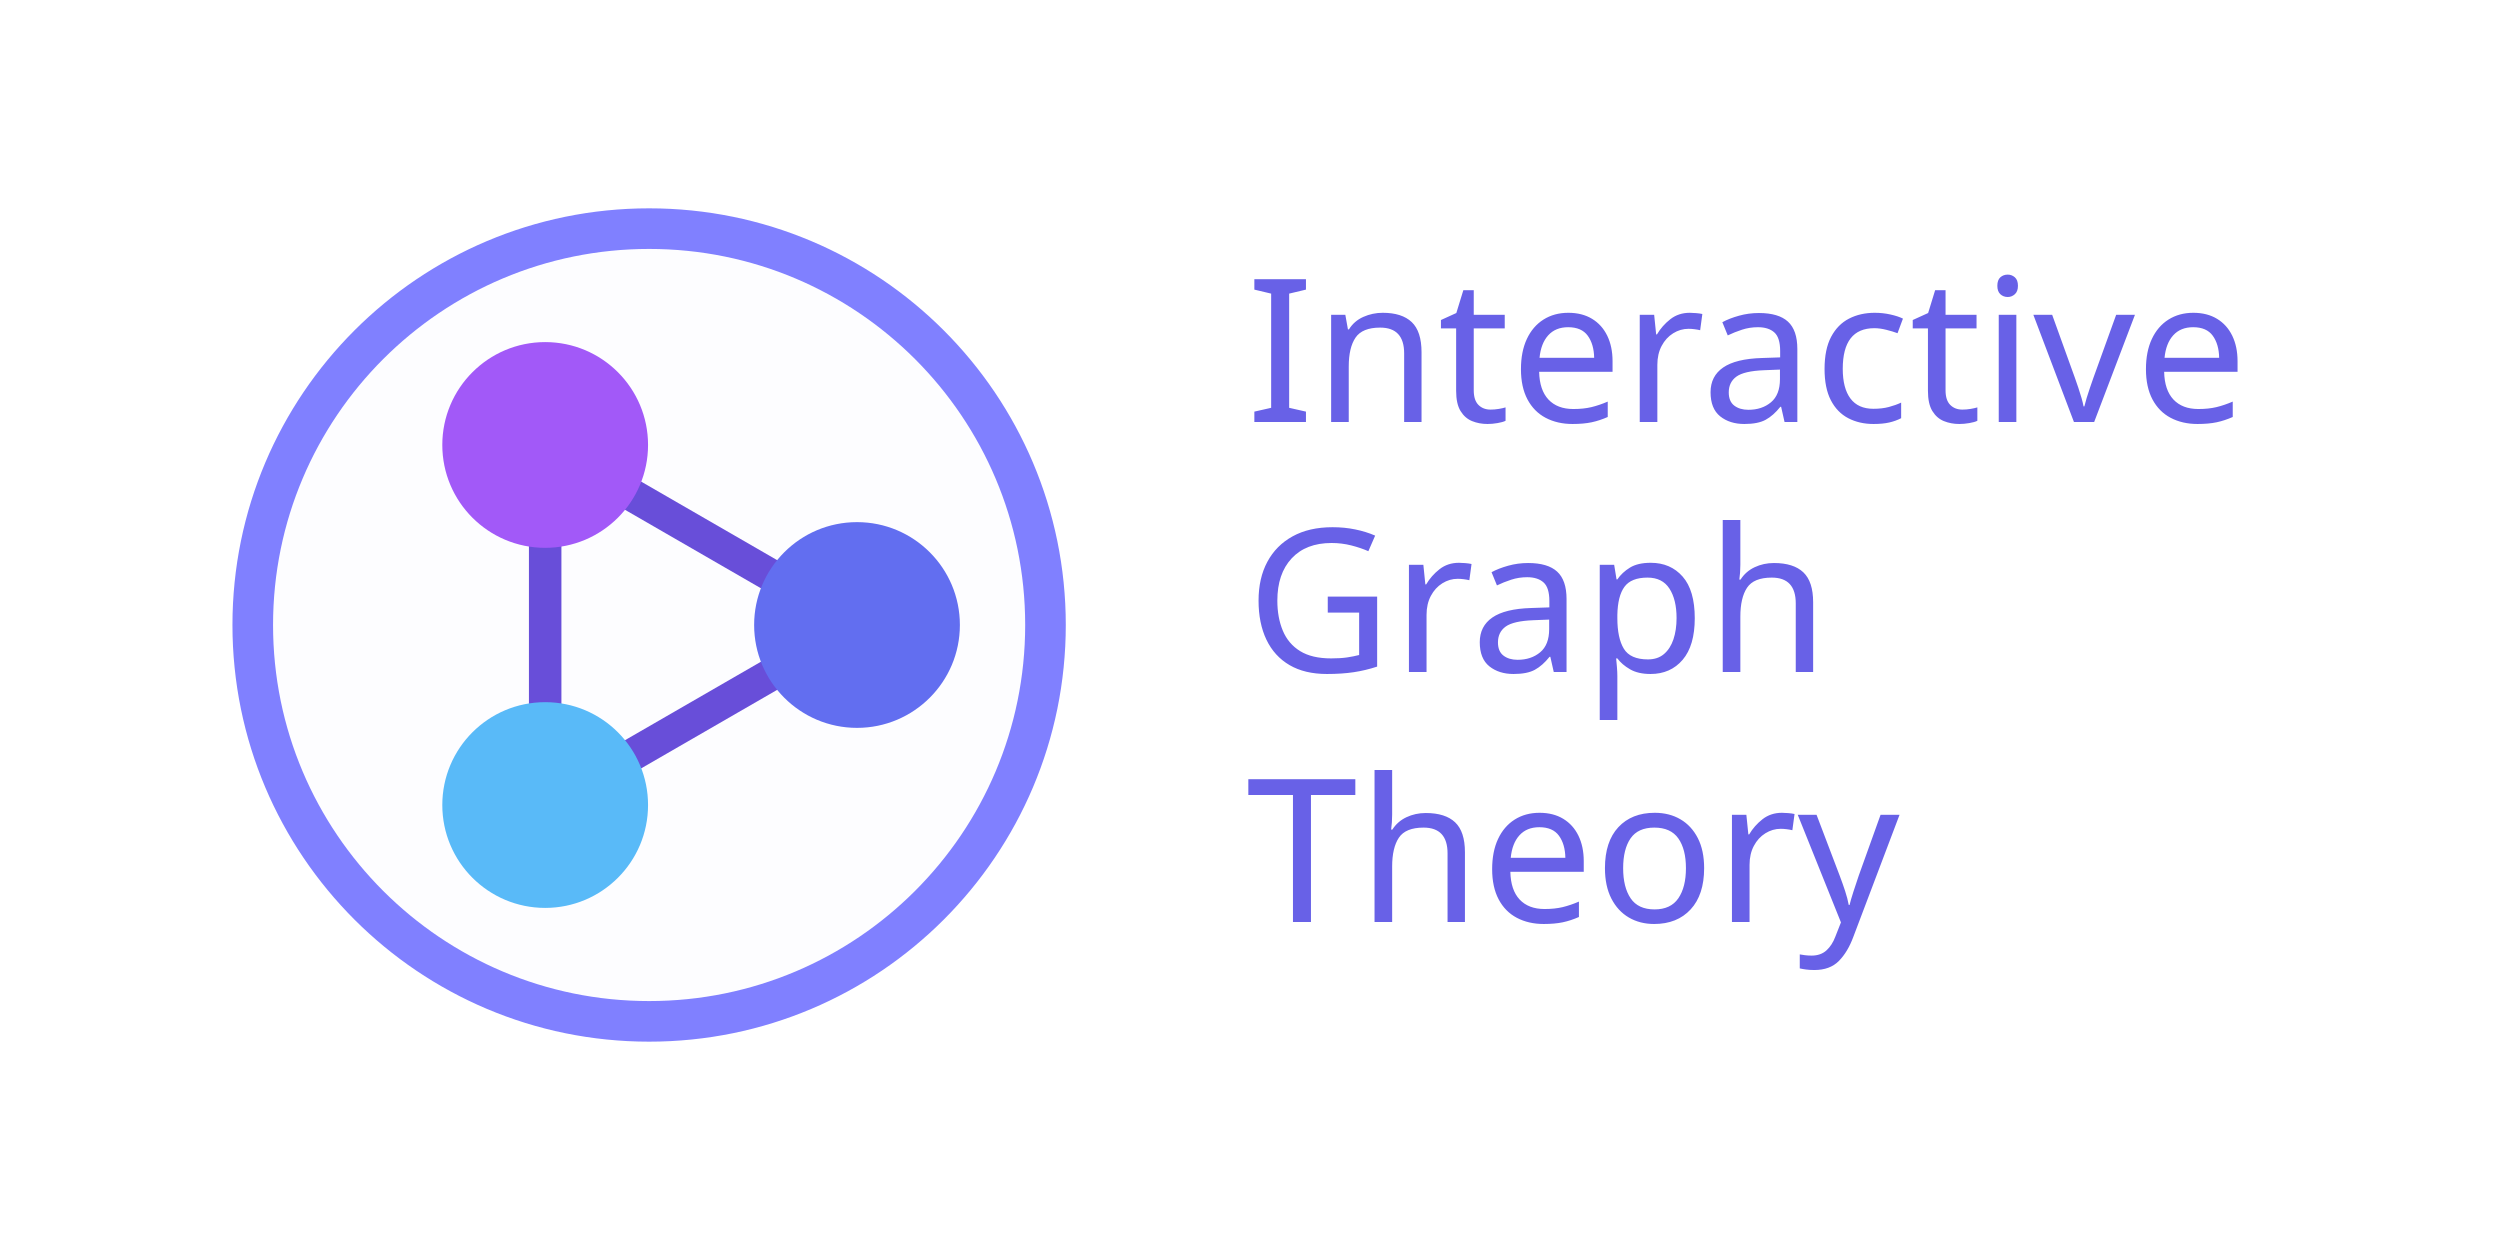
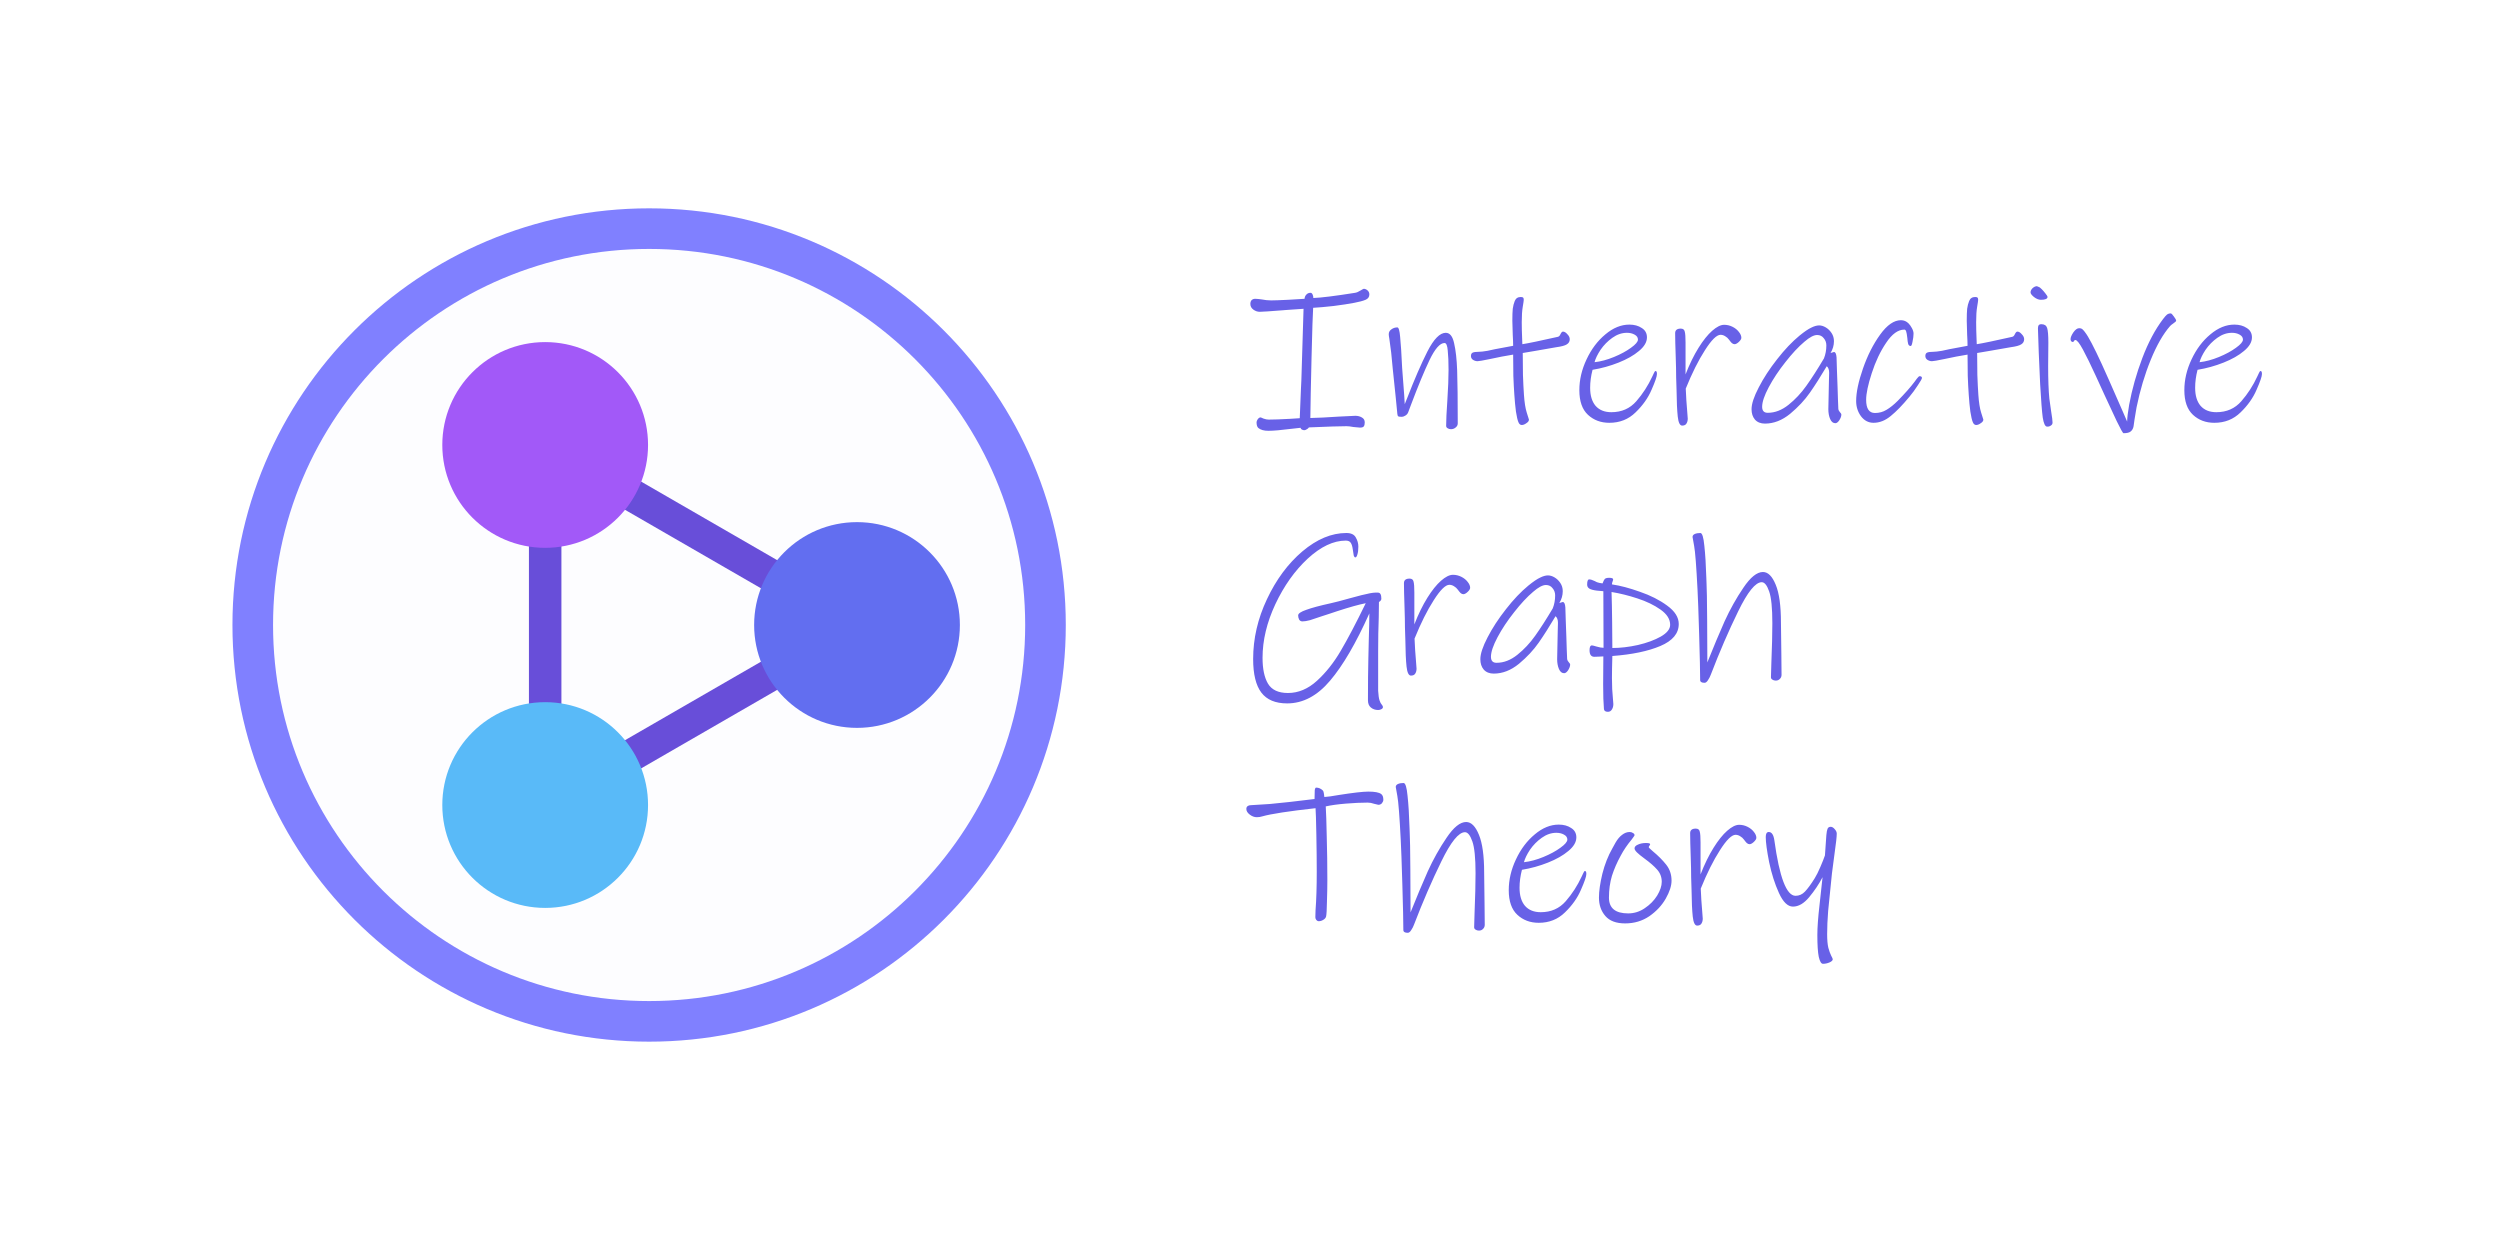
- <svg xmlns="http://www.w3.org/2000/svg" width="1200" height="600" viewBox="0 0 1200 600" version="1.1" id="svg8">
-   <defs id="defs2">
-     <rect x="584.146" y="324.39" width="280.488" height="42.683" id="rect21621" />
-     <rect x="586.585" y="74.39" width="585.366" height="507.317" id="rect9903" />
-     <linearGradient id="linearGradient4625">
-       <stop style="stop-color:#000000;stop-opacity:0.045" offset="0" id="stop4621" />
-       <stop style="stop-color:#ff8400;stop-opacity:1" offset="1" id="stop4623" />
-     </linearGradient>
-   </defs>
-   <g id="layer1" transform="translate(0,-161.5333)">
-     <g id="g36119" transform="matrix(0.7795847,0,0,0.7795847,66.00868,90.03534)">
-       <circle id="path4523" cx="315" cy="476.533" style="fill:#fdfdff;fill-opacity:1;stroke:#8080ff;stroke-width:25;stroke-linecap:round;stroke-linejoin:round;stroke-miterlimit:4;stroke-dasharray:none;stroke-opacity:1" r="244.047" />
-       <path style="fill:none;stroke:#684ed9;stroke-width:20;stroke-linecap:round;stroke-linejoin:round;stroke-miterlimit:4;stroke-dasharray:none;stroke-opacity:1" d="m 251,365.682 192,110.851 -192,110.851 z" id="path4531" />
-       <circle style="fill:#59baf8;fill-opacity:1;stroke:none;stroke-width:7.5;stroke-miterlimit:4;stroke-dasharray:none;stroke-opacity:1" id="path4525" cx="251" cy="587.384" r="63.34" />
-       <circle r="63.34" cy="365.682" cx="251" id="circle4527" style="fill:#a259f8;fill-opacity:1;stroke:none;stroke-width:7.5;stroke-miterlimit:4;stroke-dasharray:none;stroke-opacity:1" />
-       <circle style="fill:#626ef0;fill-opacity:1;stroke:none;stroke-width:7.5;stroke-miterlimit:4;stroke-dasharray:none;stroke-opacity:1" id="circle4529" cx="443" cy="476.533" r="63.34" />
+ <svg xmlns="http://www.w3.org/2000/svg" version="1.1" viewBox="0 0 1200 600">
+   <g transform="translate(0,-161.5333)">
+     <g transform="matrix(.7795847 0 0 .7795847 66.00868 90.03534)">
+       <circle cx="315" cy="476.533" r="244.047" fill="#fdfdff" stroke="#8080ff" stroke-linecap="round" stroke-linejoin="round" stroke-width="25" />
+       <path d="m251 365.682 192 110.851-192 110.851z" fill="none" stroke="#684ed9" stroke-linecap="round" stroke-linejoin="round" stroke-width="20" />
+       <circle cx="251" cy="587.384" r="63.34" fill="#59baf8" />
+       <circle cx="251" cy="365.682" r="63.34" fill="#a259f8" />
+       <circle cx="443" cy="476.533" r="63.34" fill="#626ef0" />
    </g>
-     <text xml:space="preserve" transform="translate(11.66133,203.8138)" id="text9901" style="font-style:normal;font-variant:normal;font-weight:normal;font-stretch:normal;font-size:96px;line-height:1.25;font-family:'Ink Free';-inkscape-font-specification:'Ink Free, Normal';font-variant-ligatures:normal;font-variant-caps:normal;font-variant-numeric:normal;font-variant-east-asian:normal;text-align:start;letter-spacing:0px;word-spacing:0px;writing-mode:lr-tb;direction:ltr;white-space:pre;shape-inside:url(#rect9903);fill:#6861e7;fill-opacity:1" x="-9.792" y="0">
-       <tspan x="586.586" y="160.28" id="tspan271">Interactive 
- </tspan>
-       <tspan x="586.586" y="280.28" id="tspan273">Graph 
- </tspan>
-       <tspan x="586.586" y="400.28" id="tspan275">Theory</tspan>
-     </text>
-     <text xml:space="preserve" transform="translate(0,146.5333)" id="text21619" style="font-size:40px;line-height:1.25;font-family:sans-serif;-inkscape-font-specification:'sans-serif, Normal';letter-spacing:0px;word-spacing:0px;white-space:pre;shape-inside:url(#rect21621)" />
+     <g transform="translate(11.66133,203.8138)" fill="#6861e7" style="white-space:pre" aria-label="Interactive  Graph  Theory">
+       <path d="m645.626 99.032q0 1.824-1.824 2.592t-5.376 1.44q-3.936 0.768-9.984 1.536-6.048 0.672-9.792 0.864-0.288 4.128-0.768 23.808t-0.576 29.088q5.184-0.096 13.632-0.672 7.104-0.384 7.968-0.384 1.728 0 3.072 0.768 1.44 0.768 1.44 2.4 0 1.344-0.48 1.92-0.384 0.576-1.824 0.576-0.576 0-3.168-0.288-1.92-0.384-3.264-0.384-4.512 0-18.048 0.576-0.48 0.672-1.152 0.96-0.576 0.384-1.056 0.384-0.576 0-1.152-0.288t-0.672-0.864l-4.32 0.48q-7.488 0.96-11.136 0.96-3.168 0-4.8-1.344-0.864-0.768-0.864-2.784 0-0.576 0.576-1.44 0.672-0.864 1.344-0.864 0.192 0 1.44 0.576 1.344 0.48 2.496 0.48 3.552 0 10.464-0.384l4.416-0.288 0.576-14.112q0.096-2.208 0.192-3.936 0.096-1.824 0.096-3.072l0.96-31.392q-9.984 0.672-9.504 0.672-9.792 0.768-11.52 0.768-1.632 0-3.072-1.056t-1.44-2.688q0-1.152 0.576-1.824 0.672-0.672 1.728-0.672 0.768 0 1.536 0.096t1.536 0.192q2.4 0.48 4.608 0.48 2.112 0 8.064-0.288 5.952-0.384 7.968-0.48 0.096-1.248 0.864-2.016 0.768-0.864 2.016-0.864 0.576 0 0.96 0.768t0.384 1.728q5.568-0.192 20.064-2.496 1.152-0.192 2.496-1.056 1.44-0.864 1.632-0.864 0.96 0 1.824 0.768t0.864 1.92zm42.432 61.92q0 1.152-0.96 1.92-0.96 0.864-2.304 0.864-0.96 0-1.632-0.48-0.672-0.384-0.672-1.152 0-3.936 0.576-12.192 0.576-8.832 0.576-14.688 0-5.664-0.384-9.216-0.288-3.648-1.536-3.648-3.264 0-7.2 8.16-3.84 8.064-8.832 21.312l-1.44 3.84q-0.384 0.96-1.344 1.536-0.864 0.576-1.824 0.576-1.152 0-1.536-0.192t-0.48-1.152l-0.768-7.872-1.44-13.824q-0.672-8.256-1.632-14.4-0.288-1.44-0.288-2.208 0-1.44 1.248-2.304 1.248-0.96 2.88-0.96 0.96 0 1.344 4.608 0.48 4.608 0.96 14.88l0.384 5.088q0.768 9.696 0.864 12.288 0.288-0.576 0.48-1.248 0.288-0.768 0.672-1.632 5.184-13.44 9.696-22.368 4.608-9.024 8.832-9.024 2.976 0 4.032 5.088 1.152 4.992 1.44 12.864 0.288 8.736 0.288 25.536zm53.76-40.416q0 1.632-1.44 2.496-1.344 0.864-4.992 1.344-8.832 1.536-9.888 1.728l-6.24 1.056q0 4.992 0.096 10.464 0.192 5.472 0.48 9.6 0.384 5.568 1.344 8.544t1.056 3.36q0 0.96-1.248 1.728-1.152 0.864-2.208 0.864-0.576 0-0.96-0.384-0.384-0.288-0.672-1.056-0.576-1.344-1.152-4.992-0.48-3.648-0.768-8.064-0.288-3.936-0.48-9.12-0.096-5.28-0.096-10.176-5.376 0.864-11.04 2.112-5.088 1.056-6.048 1.056-1.152 0-2.208-0.672-0.96-0.672-0.96-1.824 0-1.248 0.864-1.632t2.88-0.384q1.44 0 4.224-0.48 2.784-0.576 3.552-0.768 6.432-1.248 8.736-1.632 0-2.016-0.192-5.28-0.192-4.416-0.192-6.72 0-3.744 0.192-5.76 0.288-2.112 0.96-3.744 0.768-1.92 2.88-1.92 0.864 0 1.152 0.288t0.288 1.056q0 0.576-0.48 3.36t-0.48 7.392q0 3.552 0.192 7.968l0.096 2.592q4.32-0.672 17.088-3.552 0.768-0.192 1.248-1.344 0.576-1.152 1.152-1.152 1.056 0 2.112 1.248 1.152 1.152 1.152 2.4zm41.184 15.264q0.672 0 0.672 1.44 0 1.728-2.592 7.584-2.496 5.856-7.68 10.848-5.088 4.992-12.576 4.992-6.144 0-10.272-3.84t-4.128-11.808q0-7.488 3.456-14.784 3.456-7.392 9.024-12 5.568-4.704 11.52-4.704 3.552 0 5.952 1.632 2.496 1.536 2.496 4.512 0 3.36-3.84 6.528-3.744 3.168-9.792 5.568t-12.48 3.456q-1.152 4.416-1.152 8.64 0 5.568 2.592 8.64 2.688 3.072 7.584 3.072 7.392 0 12-5.28t7.68-11.904q0.192-0.384 0.672-1.44 0.48-1.152 0.864-1.152zm-8.448-15.072q0-1.536-1.632-2.4-1.536-0.864-3.648-0.864-3.648 0-7.008 2.4t-5.664 5.76q-2.208 3.36-2.88 5.952 4.416-0.48 9.312-2.496t8.16-4.416q3.36-2.4 3.36-3.936zm49.632-0.864q0 0.864-1.248 2.016-1.152 1.056-2.016 1.056-0.672 0-1.344-0.576-0.576-0.576-1.344-1.632-0.672-0.96-1.824-1.632-1.056-0.672-2.208-0.672-2.784 0-7.488 7.392-4.704 7.296-9.216 18.432 0.096 2.208 0.288 5.568 0.288 3.36 0.384 4.992l0.288 3.84q0 1.344-0.576 2.304-0.576 1.056-2.112 1.056-1.632 0-2.112-4.32-0.48-4.416-0.576-12.768-0.096-2.112-0.192-6.048 0-3.936-0.192-9.408-0.288-8.256-0.288-11.808 0-2.208 2.688-2.208 1.632 0 1.92 1.44 0.384 1.344 0.384 5.28v15.264q2.88-7.392 6.24-12.768t6.528-8.16q3.264-2.88 5.76-2.88 2.112 0 4.032 0.96t3.072 2.496q1.152 1.44 1.152 2.784zm46.56 34.272q0.096 0.672 0.768 1.44 0.672 0.672 0.672 1.152 0 1.152-0.96 2.688-0.96 1.44-1.92 1.44-1.632 0-2.496-2.016t-0.864-4.704q0-2.304 0.288-13.824l0.096-3.648q0-2.208-1.152-3.168-4.32 7.296-8.064 12.672t-9.504 10.176q-5.76 4.704-12.096 4.704-3.072 0-4.8-1.92-1.632-1.92-1.632-4.992 0-3.84 3.456-10.464 3.456-6.72 8.832-13.536 5.376-6.912 10.752-11.328 3.552-2.88 5.664-3.84 2.112-1.056 3.744-1.056 1.536 0 3.168 0.96t2.784 2.688 1.152 3.936q0 2.976-1.632 5.664l1.632-0.48q1.056 0 1.248 2.592 0.096 1.536 0.192 6.24 0.192 4.704 0.288 7.776 0.096 3.168 0.192 6.144t0.192 4.704zm-33.888 1.728q5.184 0 9.984-3.84t8.544-9.12q3.84-5.376 8.448-13.152 1.152-2.88 1.152-6.24 0-2.016-1.248-3.456-1.152-1.536-3.168-1.536-2.4 0-6.144 3.264-4.32 3.648-9.12 9.792-4.8 6.048-7.968 12t-3.168 9.408q0 2.88 2.688 2.88zm74.016-16.704q0 0.576-2.016 3.552-1.92 2.976-3.936 5.376-4.992 6.048-9.024 9.312-3.936 3.264-8.256 3.264-3.648 0-6.048-3.168-2.304-3.168-2.304-7.296 0-6.144 3.264-15.552t8.256-16.32 9.984-6.912q2.112 0 3.648 1.536 0.864 0.864 1.632 2.304t0.768 2.592q0 1.632-0.48 3.84-0.384 2.112-0.864 2.112-0.96 0-1.248-1.056t-0.384-2.688q-0.288-2.496-0.576-3.264-0.288-0.864-0.864-0.864-4.512 0-8.736 6.336-4.224 6.24-6.912 14.592-2.688 8.256-2.688 12.768 0 6.336 4.224 6.336 3.072 0 5.568-1.536 2.592-1.536 5.376-4.32 5.184-5.28 8.064-9.12 0.192-0.288 1.056-1.44 0.96-1.248 1.344-1.248 1.152 0 1.152 0.864zm49.056-18.624q0 1.632-1.44 2.496-1.344 0.864-4.992 1.344-8.832 1.536-9.888 1.728l-6.24 1.056q0 4.992 0.096 10.464 0.192 5.472 0.48 9.6 0.384 5.568 1.344 8.544t1.056 3.36q0 0.96-1.248 1.728-1.152 0.864-2.208 0.864-0.576 0-0.96-0.384-0.384-0.288-0.672-1.056-0.576-1.344-1.152-4.992-0.48-3.648-0.768-8.064-0.288-3.936-0.48-9.12-0.096-5.28-0.096-10.176-5.376 0.864-11.04 2.112-5.088 1.056-6.048 1.056-1.152 0-2.208-0.672-0.96-0.672-0.96-1.824 0-1.248 0.864-1.632t2.88-0.384q1.44 0 4.224-0.48 2.784-0.576 3.552-0.768 6.432-1.248 8.736-1.632 0-2.016-0.192-5.28-0.192-4.416-0.192-6.72 0-3.744 0.192-5.76 0.288-2.112 0.96-3.744 0.768-1.92 2.88-1.92 0.864 0 1.152 0.288t0.288 1.056q0 0.576-0.48 3.36t-0.48 7.392q0 3.552 0.192 7.968l0.096 2.592q4.32-0.672 17.088-3.552 0.768-0.192 1.248-1.344 0.576-1.152 1.152-1.152 1.056 0 2.112 1.248 1.152 1.152 1.152 2.4zm11.232-20.352q0 1.44-3.168 1.44-1.632 0-3.36-1.344-1.632-1.344-1.632-2.208 0-1.056 0.96-2.016 1.056-0.96 2.112-0.96 0 0 0.672 0.288 0.768 0.192 1.728 1.248 0.768 0.768 1.728 2.016t0.96 1.536zm2.4 60.384q0 0.96-0.864 1.44-0.768 0.576-1.824 0.48-1.344-0.096-2.016-4.32-0.576-4.224-1.248-16.032-0.384-7.776-0.672-15.168-0.288-7.488-0.384-11.52 0-1.056 0.288-1.536 0.384-0.576 1.344-0.576 2.208 0 2.784 1.824t0.576 7.008l-0.096 11.328q0 9.696 0.576 15.552 0 0.288 0.864 6.144 0.672 4.032 0.672 5.376zm59.328-48.96q0 0.48-1.344 1.344-1.248 0.864-1.536 1.248-4.992 5.664-9.312 16.224t-6.816 22.848q-0.288 1.44-0.96 5.76l-0.48 3.36q-0.288 1.536-1.344 2.4-0.96 0.864-3.456 0.864-0.48 0-3.264-5.76-2.784-5.856-5.856-12.576l-4.128-9.024q-3.744-8.16-6.24-12.768t-3.648-4.608q-0.384 0-0.672 0.48-0.192 0.48-0.48 0.48-0.48 0-0.864-0.384-0.288-0.48-0.288-0.96 0-1.248 1.344-3.264 1.44-2.016 2.784-2.016 0.96 0 1.44 0.384t0.864 0.864 0.576 0.768q2.304 2.88 7.968 15.168 2.016 4.32 9.984 22.56l2.208 5.088q0-2.496 0.96-8.064 2.112-11.328 6.336-22.464t9.888-18.624q1.152-1.536 1.824-2.112 0.768-0.672 1.92-0.672 0.48 0 1.536 1.536 1.056 1.44 1.056 1.92zm40.512 24.192q0.672 0 0.672 1.44 0 1.728-2.592 7.584-2.496 5.856-7.68 10.848-5.088 4.992-12.576 4.992-6.144 0-10.272-3.84t-4.128-11.808q0-7.488 3.456-14.784 3.456-7.392 9.024-12 5.568-4.704 11.52-4.704 3.552 0 5.952 1.632 2.496 1.536 2.496 4.512 0 3.36-3.84 6.528-3.744 3.168-9.792 5.568t-12.48 3.456q-1.152 4.416-1.152 8.64 0 5.568 2.592 8.64 2.688 3.072 7.584 3.072 7.392 0 12-5.28t7.68-11.904q0.192-0.384 0.672-1.44 0.48-1.152 0.864-1.152zm-8.448-15.072q0-1.536-1.632-2.4-1.536-0.864-3.648-0.864-3.648 0-7.008 2.4t-5.664 5.76q-2.208 3.36-2.88 5.952 4.416-0.48 9.312-2.496t8.16-4.416q3.36-2.4 3.36-3.936z" />
+       <path d="m649.85 289.304q0.192 3.264 0.672 4.608 0.48 1.44 1.056 2.016 0.576 0.672 0.576 1.152 0 0.672-0.768 1.056-0.672 0.384-1.536 0.384-2.112 0-3.552-1.248-1.344-1.152-1.344-3.456 0-12.096 0.192-19.776l0.192-8.544q0.288-8.928 0.288-13.344-9.6 21.408-18.816 32.256-9.216 10.944-20.64 10.944-8.448 0-12.384-5.184t-3.936-16.128q0-14.688 6.624-28.704 6.624-14.112 16.992-22.944 10.464-8.832 21.12-8.832 3.36 0 4.512 2.112 1.248 2.112 1.248 4.416 0 2.4-0.48 3.84-0.384 1.344-0.96 1.344-0.48 0-0.768-0.864-0.192-0.864-0.48-3.072-0.288-2.112-0.96-3.072-0.672-1.056-2.4-1.056-8.832 0-18.24 8.64-9.312 8.64-15.552 21.888-6.144 13.152-6.144 25.728 0 7.968 2.592 12.384 2.688 4.512 9.6 4.512 7.488 0 13.92-5.856t11.424-14.4q5.088-8.64 12-22.848-4.896 0.96-13.728 3.84-3.744 1.248-3.744 1.248l-3.552 1.152q-3.552 1.248-5.76 1.92-2.208 0.576-3.648 0.576-0.96 0-1.536-0.864-0.48-0.96-0.48-2.016 0-1.344 3.936-2.688 3.936-1.44 11.808-3.168 3.072-0.672 8.832-2.304 0.96-0.288 5.76-1.536 4.896-1.248 6.816-1.248 0.192 0 1.056 0 0.96 0 1.344 0.768 0.384 0.672 0.384 2.208 0 0.864-1.152 1.536l-0.096 7.392q-0.288 7.488-0.288 16.32v13.632zm44.16-49.44q0 0.864-1.248 2.016-1.152 1.056-2.016 1.056-0.672 0-1.344-0.576-0.576-0.576-1.344-1.632-0.672-0.96-1.824-1.632-1.056-0.672-2.208-0.672-2.784 0-7.488 7.392-4.704 7.296-9.216 18.432 0.096 2.208 0.288 5.568 0.288 3.36 0.384 4.992l0.288 3.84q0 1.344-0.576 2.304-0.576 1.056-2.112 1.056-1.632 0-2.112-4.32-0.48-4.416-0.576-12.768-0.096-2.112-0.192-6.048 0-3.936-0.192-9.408-0.288-8.256-0.288-11.808 0-2.208 2.688-2.208 1.632 0 1.92 1.44 0.384 1.344 0.384 5.28v15.264q2.88-7.392 6.24-12.768t6.528-8.16q3.264-2.88 5.76-2.88 2.112 0 4.032 0.96t3.072 2.496q1.152 1.44 1.152 2.784zm46.56 34.272q0.096 0.672 0.768 1.44 0.672 0.672 0.672 1.152 0 1.152-0.96 2.688-0.96 1.44-1.92 1.44-1.632 0-2.496-2.016t-0.864-4.704q0-2.304 0.288-13.824l0.096-3.648q0-2.208-1.152-3.168-4.32 7.296-8.064 12.672t-9.504 10.176q-5.76 4.704-12.096 4.704-3.072 0-4.8-1.92-1.632-1.92-1.632-4.992 0-3.84 3.456-10.464 3.456-6.72 8.832-13.536 5.376-6.912 10.752-11.328 3.552-2.88 5.664-3.84 2.112-1.056 3.744-1.056 1.536 0 3.168 0.96t2.784 2.688 1.152 3.936q0 2.976-1.632 5.664l1.632-0.48q1.056 0 1.248 2.592 0.096 1.536 0.192 6.24 0.192 4.704 0.288 7.776 0.096 3.168 0.192 6.144t0.192 4.704zm-33.888 1.728q5.184 0 9.984-3.84t8.544-9.12q3.84-5.376 8.448-13.152 1.152-2.88 1.152-6.24 0-2.016-1.248-3.456-1.152-1.536-3.168-1.536-2.4 0-6.144 3.264-4.32 3.648-9.12 9.792-4.8 6.048-7.968 12t-3.168 9.408q0 2.88 2.688 2.88zm87.456-18.624q0 6.816-8.832 10.56t-23.04 4.8q-0.192 6.528-0.192 10.656 0 5.472 0.48 9.984 0.192 1.728 0.192 2.4 0 1.536-0.672 2.592-0.672 1.152-1.92 1.152-1.728 0-1.92-1.248-0.096-1.632-0.288-5.088-0.096-3.36-0.096-6.816l0.096-13.44q-0.48 0-1.824 0.096-1.248 0.096-2.496 0.096-2.304 0-2.304-3.168 0-2.304 1.152-2.304 0.384 0 2.304 0.576t3.264 0.576l-0.096-27.168q-0.768-0.096-3.168-0.288-2.4-0.288-3.552-0.96-1.056-0.672-1.056-1.92 0-2.496 0.96-2.496 1.056 0 2.592 0.768 0.192 0.096 1.152 0.576 0.96 0.384 2.688 0.576 0.576-1.536 1.056-2.112 0.576-0.576 2.112-0.576 1.92 0 1.92 0.768 0 0.288-0.288 1.056-0.288 0.672-0.288 1.344 5.952 0.864 13.44 3.552 7.584 2.592 13.056 6.624 5.568 4.032 5.568 8.832zm-4.128 0.384q0-4.032-4.608-7.296t-11.136-5.376q-6.432-2.112-12.384-3.072 0.192 5.568 0.288 14.784 0.096 9.12 0.096 12.096 5.76 0 12.288-1.44 6.528-1.536 10.944-4.032 4.512-2.592 4.512-5.664zm53.472 24q0 1.152-0.768 1.92-0.768 0.864-2.016 0.864-0.96 0-1.632-0.48-0.672-0.384-0.672-1.152l0.192-6.624q0.48-11.808 0.48-19.296 0-10.944-1.536-15.264-1.536-4.416-3.552-4.416-4.512 0-11.328 14.016-6.816 13.92-13.152 30.432-0.48 1.344-1.344 2.592-0.768 1.248-1.632 1.248-2.112 0-2.112-1.344 0-5.856-0.48-21.888-0.48-16.128-0.768-21.216-0.864-17.184-1.632-21.216t-0.768-4.32q0-0.96 1.056-1.44t2.688-0.48q1.344 0 1.92 6.144 0.672 6.048 0.96 15.552l0.096 2.688q0.192 2.976 0.288 17.088 0.096 14.016 0.096 20.64 4.416-11.04 8.256-19.68 3.936-8.64 9.024-16.128 5.088-7.584 9.408-7.584 3.648 0 6.144 6.144 2.496 6.048 2.496 18.144 0 5.376 0.192 14.976z" />
+       <path d="m652.346 341.624q0 0.768-0.672 1.632-0.672 0.768-1.728 0.768-0.288 0-2.016-0.48-1.632-0.576-3.072-0.576-4.608 0-10.464 0.48t-9.696 1.344q0.288 4.608 0.48 14.592 0.288 9.888 0.288 20.832 0 4.608-0.192 10.272-0.096 5.664-0.384 7.008-0.192 1.056-1.344 1.728-1.056 0.672-2.208 0.672-0.672 0-1.152-0.576t-0.48-1.344l0.096-3.36q0.576-7.488 0.576-18.432 0-7.872-0.192-17.952-0.192-10.176-0.384-12.576-19.2 2.112-25.632 3.936-1.152 0.384-2.592 0.384-1.728 0-3.36-1.248t-1.632-2.688q0-0.96 0.576-1.344 0.576-0.48 1.44-0.48 5.472-0.288 9.216-0.576 8.544-0.768 21.504-2.4 0-2.976 0.096-4.224 0.192-1.248 0.672-1.248 1.824 0 3.264 1.44 0.288 0.288 0.48 1.536 0.192 1.152 0.192 1.536 2.112-0.096 6.912-0.96 10.368-1.632 14.208-1.632 4.608 0 6.144 1.152 1.056 0.768 1.056 2.784zm48.672 60q0 1.152-0.768 1.92-0.768 0.864-2.016 0.864-0.96 0-1.632-0.48-0.672-0.384-0.672-1.152l0.192-6.624q0.48-11.808 0.48-19.296 0-10.944-1.536-15.264-1.536-4.416-3.552-4.416-4.512 0-11.328 14.016-6.816 13.92-13.152 30.432-0.48 1.344-1.344 2.592-0.768 1.248-1.632 1.248-2.112 0-2.112-1.344 0-5.856-0.48-21.888-0.48-16.128-0.768-21.216-0.864-17.184-1.632-21.216t-0.768-4.32q0-0.96 1.056-1.44t2.688-0.48q1.344 0 1.92 6.144 0.672 6.048 0.96 15.552l0.096 2.688q0.192 2.976 0.288 17.088 0.096 14.016 0.096 20.64 4.416-11.04 8.256-19.68 3.936-8.64 9.024-16.128 5.088-7.584 9.408-7.584 3.648 0 6.144 6.144 2.496 6.048 2.496 18.144 0 5.376 0.192 14.976zm48.096-25.824q0.672 0 0.672 1.44 0 1.728-2.592 7.584-2.496 5.856-7.68 10.848-5.088 4.992-12.576 4.992-6.144 0-10.272-3.84t-4.128-11.808q0-7.488 3.456-14.784 3.456-7.392 9.024-12 5.568-4.704 11.52-4.704 3.552 0 5.952 1.632 2.496 1.536 2.496 4.512 0 3.36-3.84 6.528-3.744 3.168-9.792 5.568t-12.48 3.456q-1.152 4.416-1.152 8.64 0 5.568 2.592 8.64 2.688 3.072 7.584 3.072 7.392 0 12-5.28t7.68-11.904q0.192-0.384 0.672-1.44 0.48-1.152 0.864-1.152zm-8.448-15.072q0-1.536-1.632-2.4-1.536-0.864-3.648-0.864-3.648 0-7.008 2.4t-5.664 5.76q-2.208 3.36-2.88 5.952 4.416-0.48 9.312-2.496t8.16-4.416q3.36-2.4 3.36-3.936zm50.016 19.68q0 3.744-2.784 8.64t-7.872 8.448q-5.088 3.456-11.616 3.456-6.432 0-9.504-3.552t-3.072-8.832q0-4.608 1.632-11.424 1.728-6.816 4.8-12.192 0.192-0.384 1.536-2.784 1.44-2.496 3.168-3.744 1.728-1.344 3.648-1.344 0.864 0 1.536 0.48 0.768 0.384 0.768 1.056 0 0.192-0.576 0.96-0.48 0.672-0.768 1.056-3.264 3.936-5.28 7.776-2.688 4.896-4.224 9.696-1.44 4.8-1.44 10.464 0 7.584 9.216 7.584 4.32 0 7.968-2.496 3.744-2.496 5.952-6.048 2.208-3.648 2.208-6.624 0-3.36-2.208-5.856t-6.048-5.28q-2.496-1.824-3.648-2.976t-1.152-1.92q0-1.152 1.632-1.824 1.632-0.768 3.84-0.768 1.248 0 1.632 0.192 0.384 0.096 0.384 0.48 0 0.192-0.384 0.672-0.288 0.384-0.288 0.672t1.92 1.92q3.84 3.168 6.432 6.432t2.592 7.68zm40.704-20.544q0 0.864-1.248 2.016-1.152 1.056-2.016 1.056-0.672 0-1.344-0.576-0.576-0.576-1.344-1.632-0.672-0.96-1.824-1.632-1.056-0.672-2.208-0.672-2.784 0-7.488 7.392-4.704 7.296-9.216 18.432 0.096 2.208 0.288 5.568 0.288 3.36 0.384 4.992l0.288 3.84q0 1.344-0.576 2.304-0.576 1.056-2.112 1.056-1.632 0-2.112-4.32-0.48-4.416-0.576-12.768-0.096-2.112-0.192-6.048 0-3.936-0.192-9.408-0.288-8.256-0.288-11.808 0-2.208 2.688-2.208 1.632 0 1.92 1.44 0.384 1.344 0.384 5.28v15.264q2.88-7.392 6.24-12.768t6.528-8.16q3.264-2.88 5.76-2.88 2.112 0 4.032 0.96t3.072 2.496q1.152 1.44 1.152 2.784zm38.592-2.016q0 2.208-1.056 9.6-1.152 8.448-1.248 9.504-1.248 11.808-1.824 18.048-0.48 6.144-0.48 11.136 0 4.128 0.576 6.528 0.672 2.4 1.344 3.744 0.768 1.44 0.768 1.728 0 0.864-1.536 1.536t-3.168 0.672q-1.248 0-2.016-3.36-0.672-3.36-0.672-10.464 0-5.376 1.056-14.496l1.44-13.248q-2.592 4.992-6.432 9.6-3.744 4.512-7.776 4.512-3.744 0-6.72-6.528t-4.704-14.784q-1.632-8.256-1.632-12.096 0-2.4 1.44-2.4 2.112 0 2.688 3.936 3.648 26.688 10.176 26.688 2.592 0 4.512-2.016 2.016-2.112 4.704-6.432 1.248-2.016 2.688-5.376t2.208-5.568l0.672-9.696q0.192-2.208 0.576-3.072 0.384-0.96 1.536-0.96 0.96 0 1.92 1.152 0.96 1.056 0.96 2.112z" />
+     </g>
  </g>
</svg>
